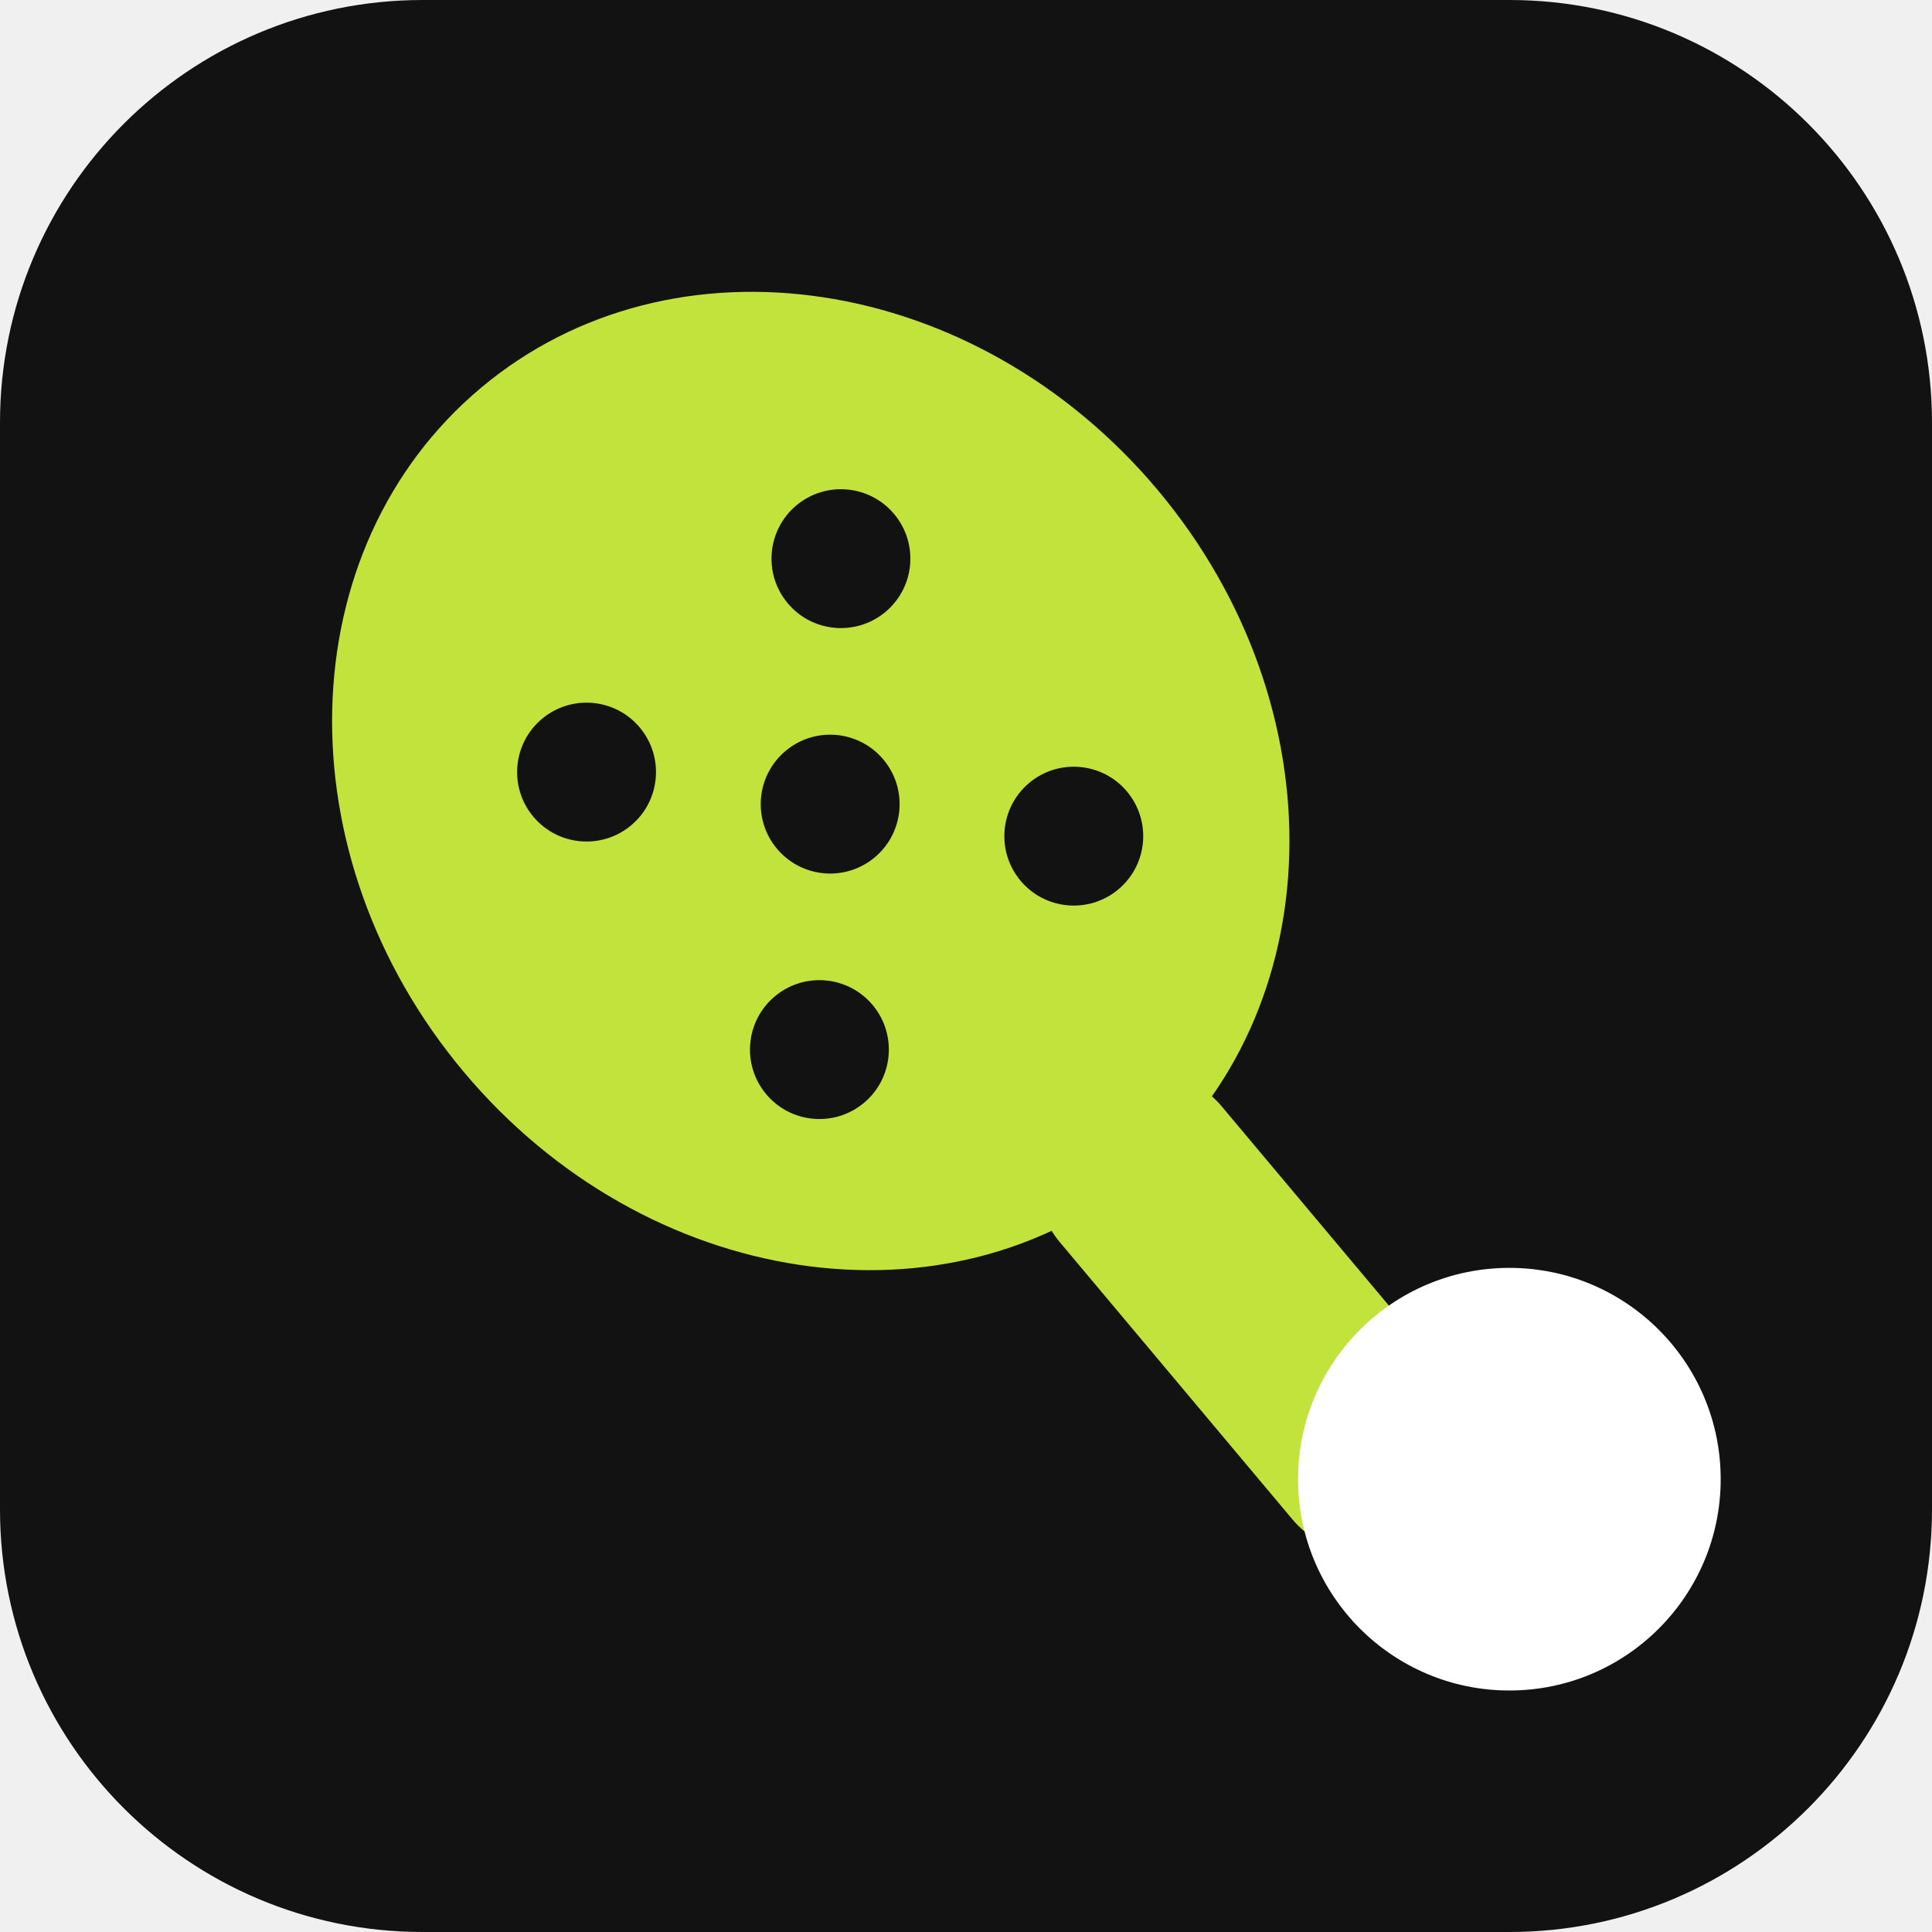
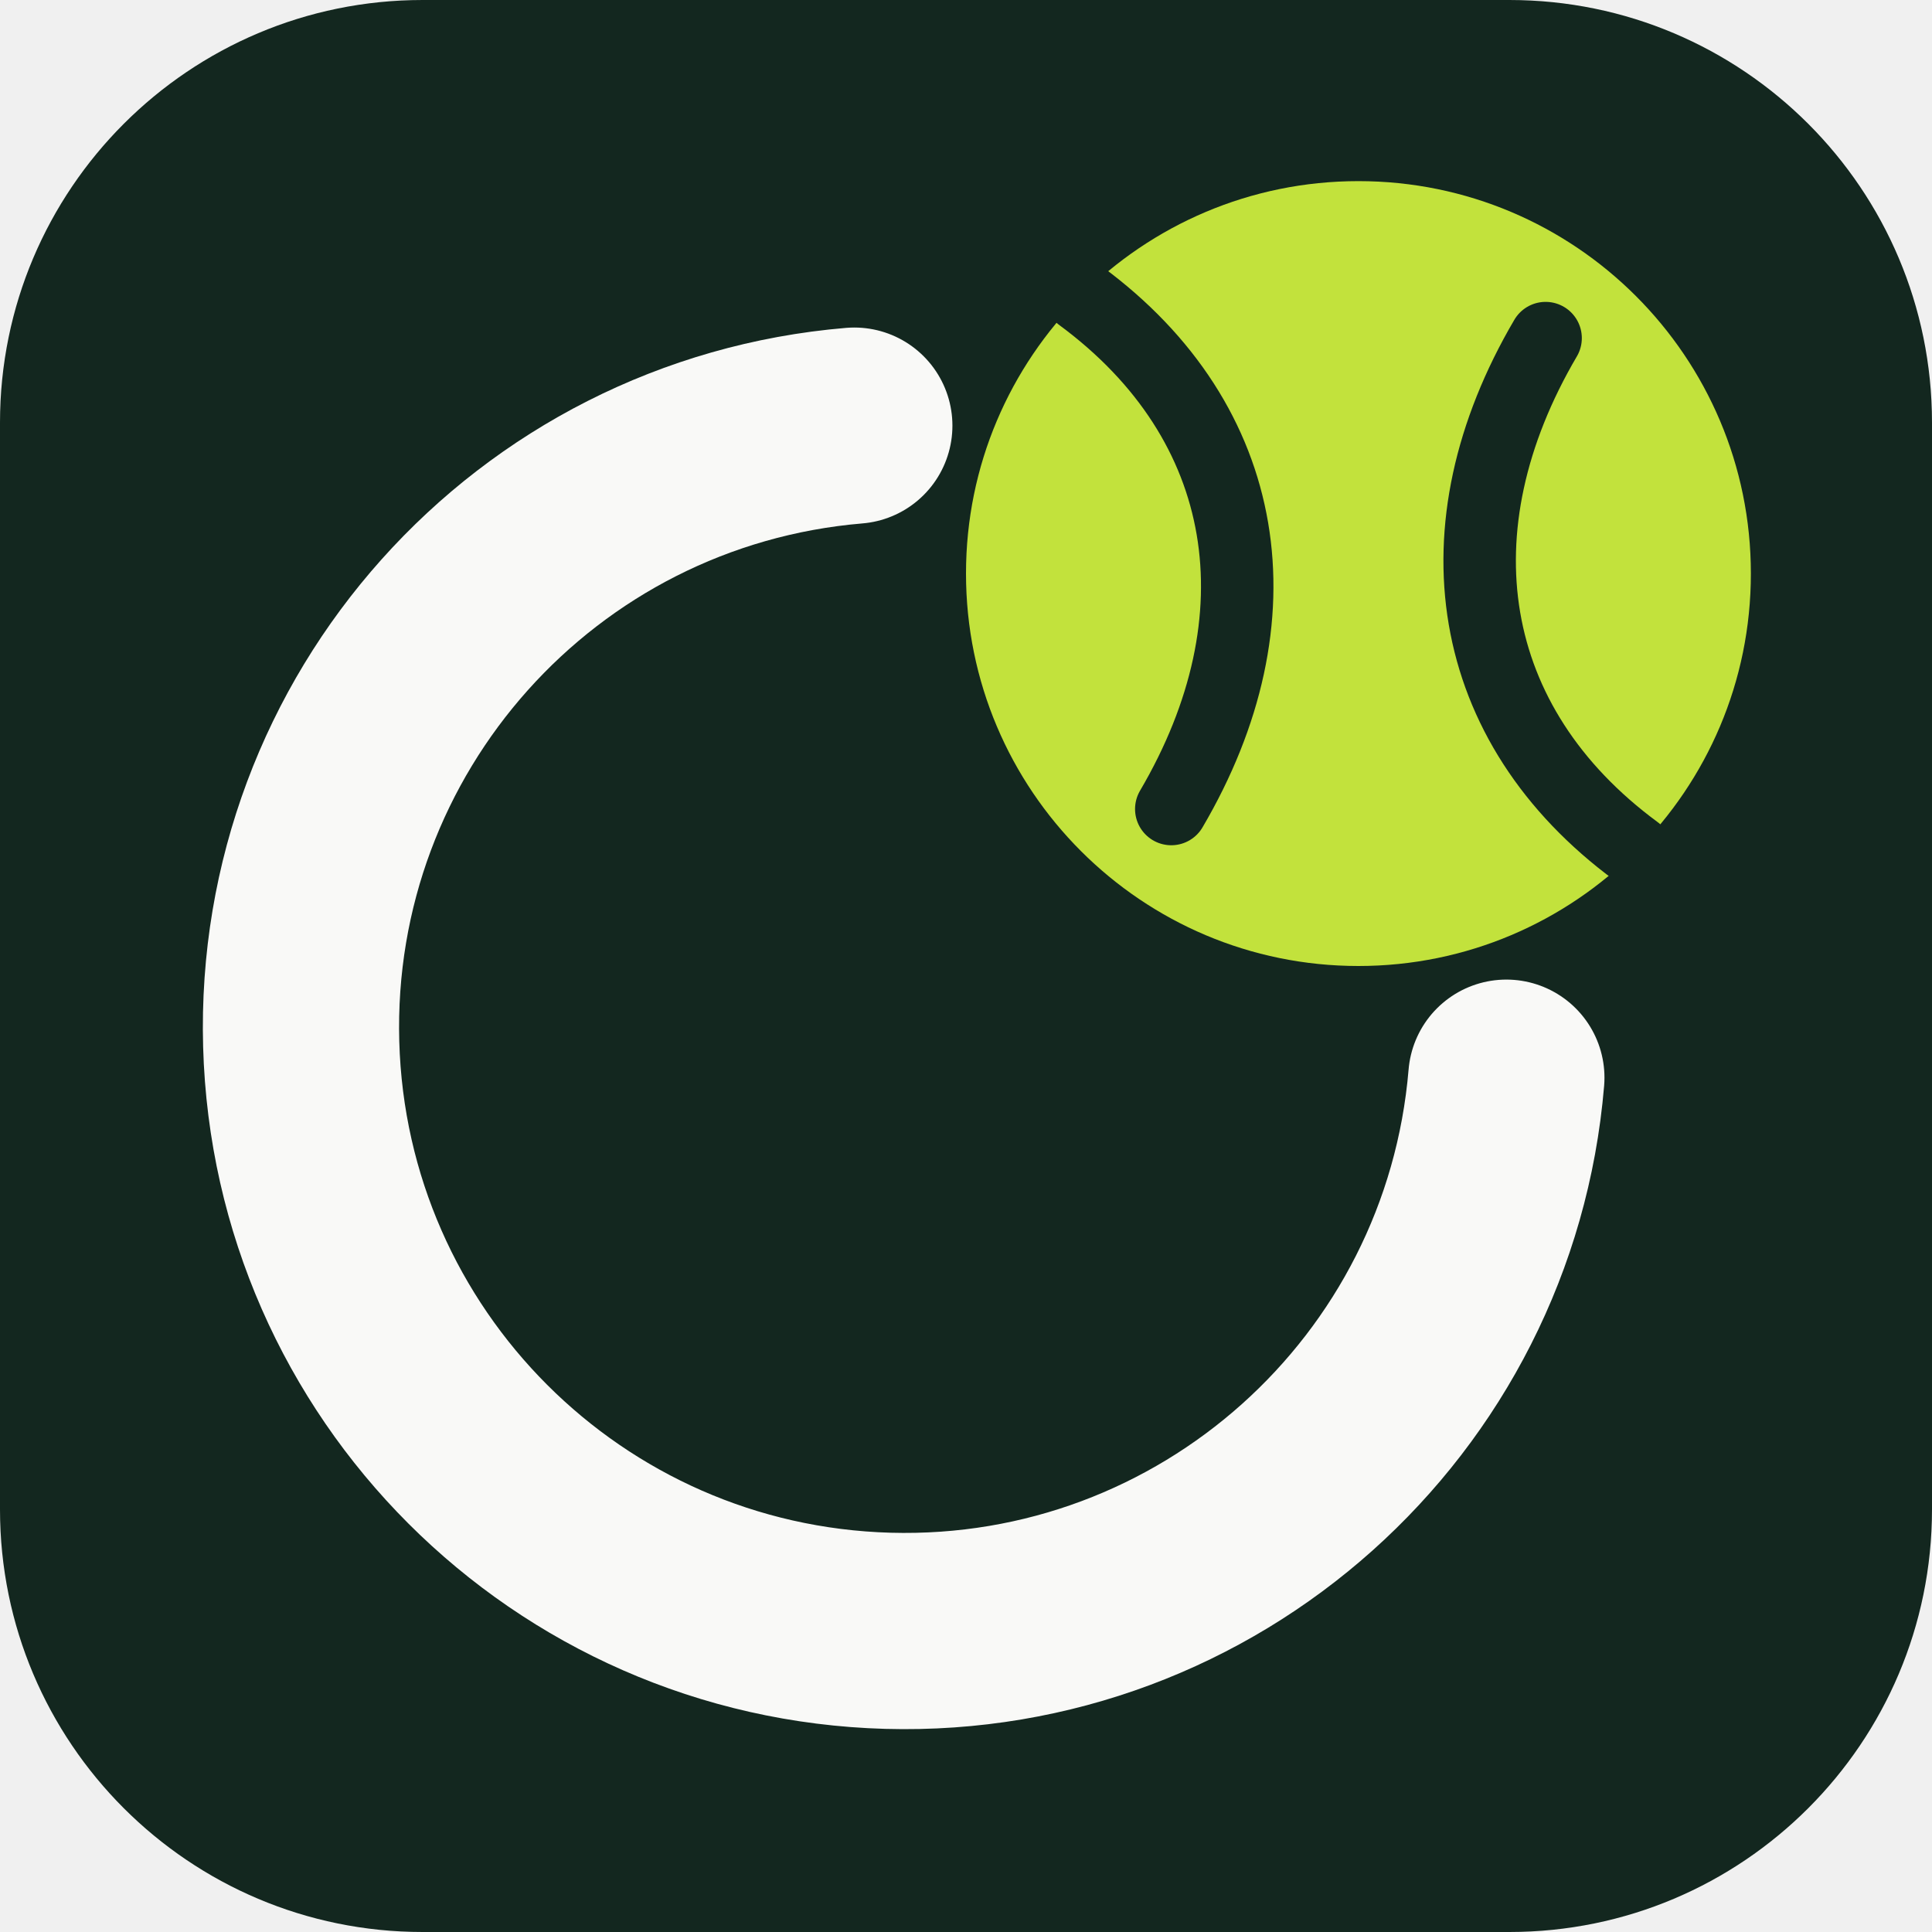
<svg xmlns="http://www.w3.org/2000/svg" viewBox="0 0 64 64">
-   <rect width="64" height="64" rx="14" fill="#121212" />
-   <g transform="rotate(-40 32 32)">
-     <rect x="28.5" y="38" width="7" height="18" rx="3" fill="#c2e23c" />
-     <ellipse cx="32" cy="24" rx="15" ry="17" fill="#c2e23c" />
-     <g fill="#121212">
-       <circle cx="26.5" cy="19" r="2.3" />
-       <circle cx="37.5" cy="19" r="2.3" />
-       <circle cx="32" cy="25" r="2.3" />
-       <circle cx="26.5" cy="31" r="2.3" />
-       <circle cx="37.5" cy="31" r="2.3" />
-     </g>
-   </g>
-   <circle cx="50" cy="49" r="7" fill="#ffffff" />
+   <rect width="64" height="64" rx="14" fill="#13271f" />
+   <path d="M49.9 35.7 A20 20 0 1 1 28.3 14.1" fill="none" stroke="#f9f9f7" stroke-width="6.5" stroke-linecap="round" />
+   <circle cx="45" cy="19" r="13" fill="#c2e23c" />
+   <path d="M35.8 9.8 C41.5 14 42.5 20.5 38.8 26.8 M54.2 28.2 C48.5 24 47.5 17.5 51.2 11.2" fill="none" stroke="#13271f" stroke-width="2.4" stroke-linecap="round" />
</svg>
